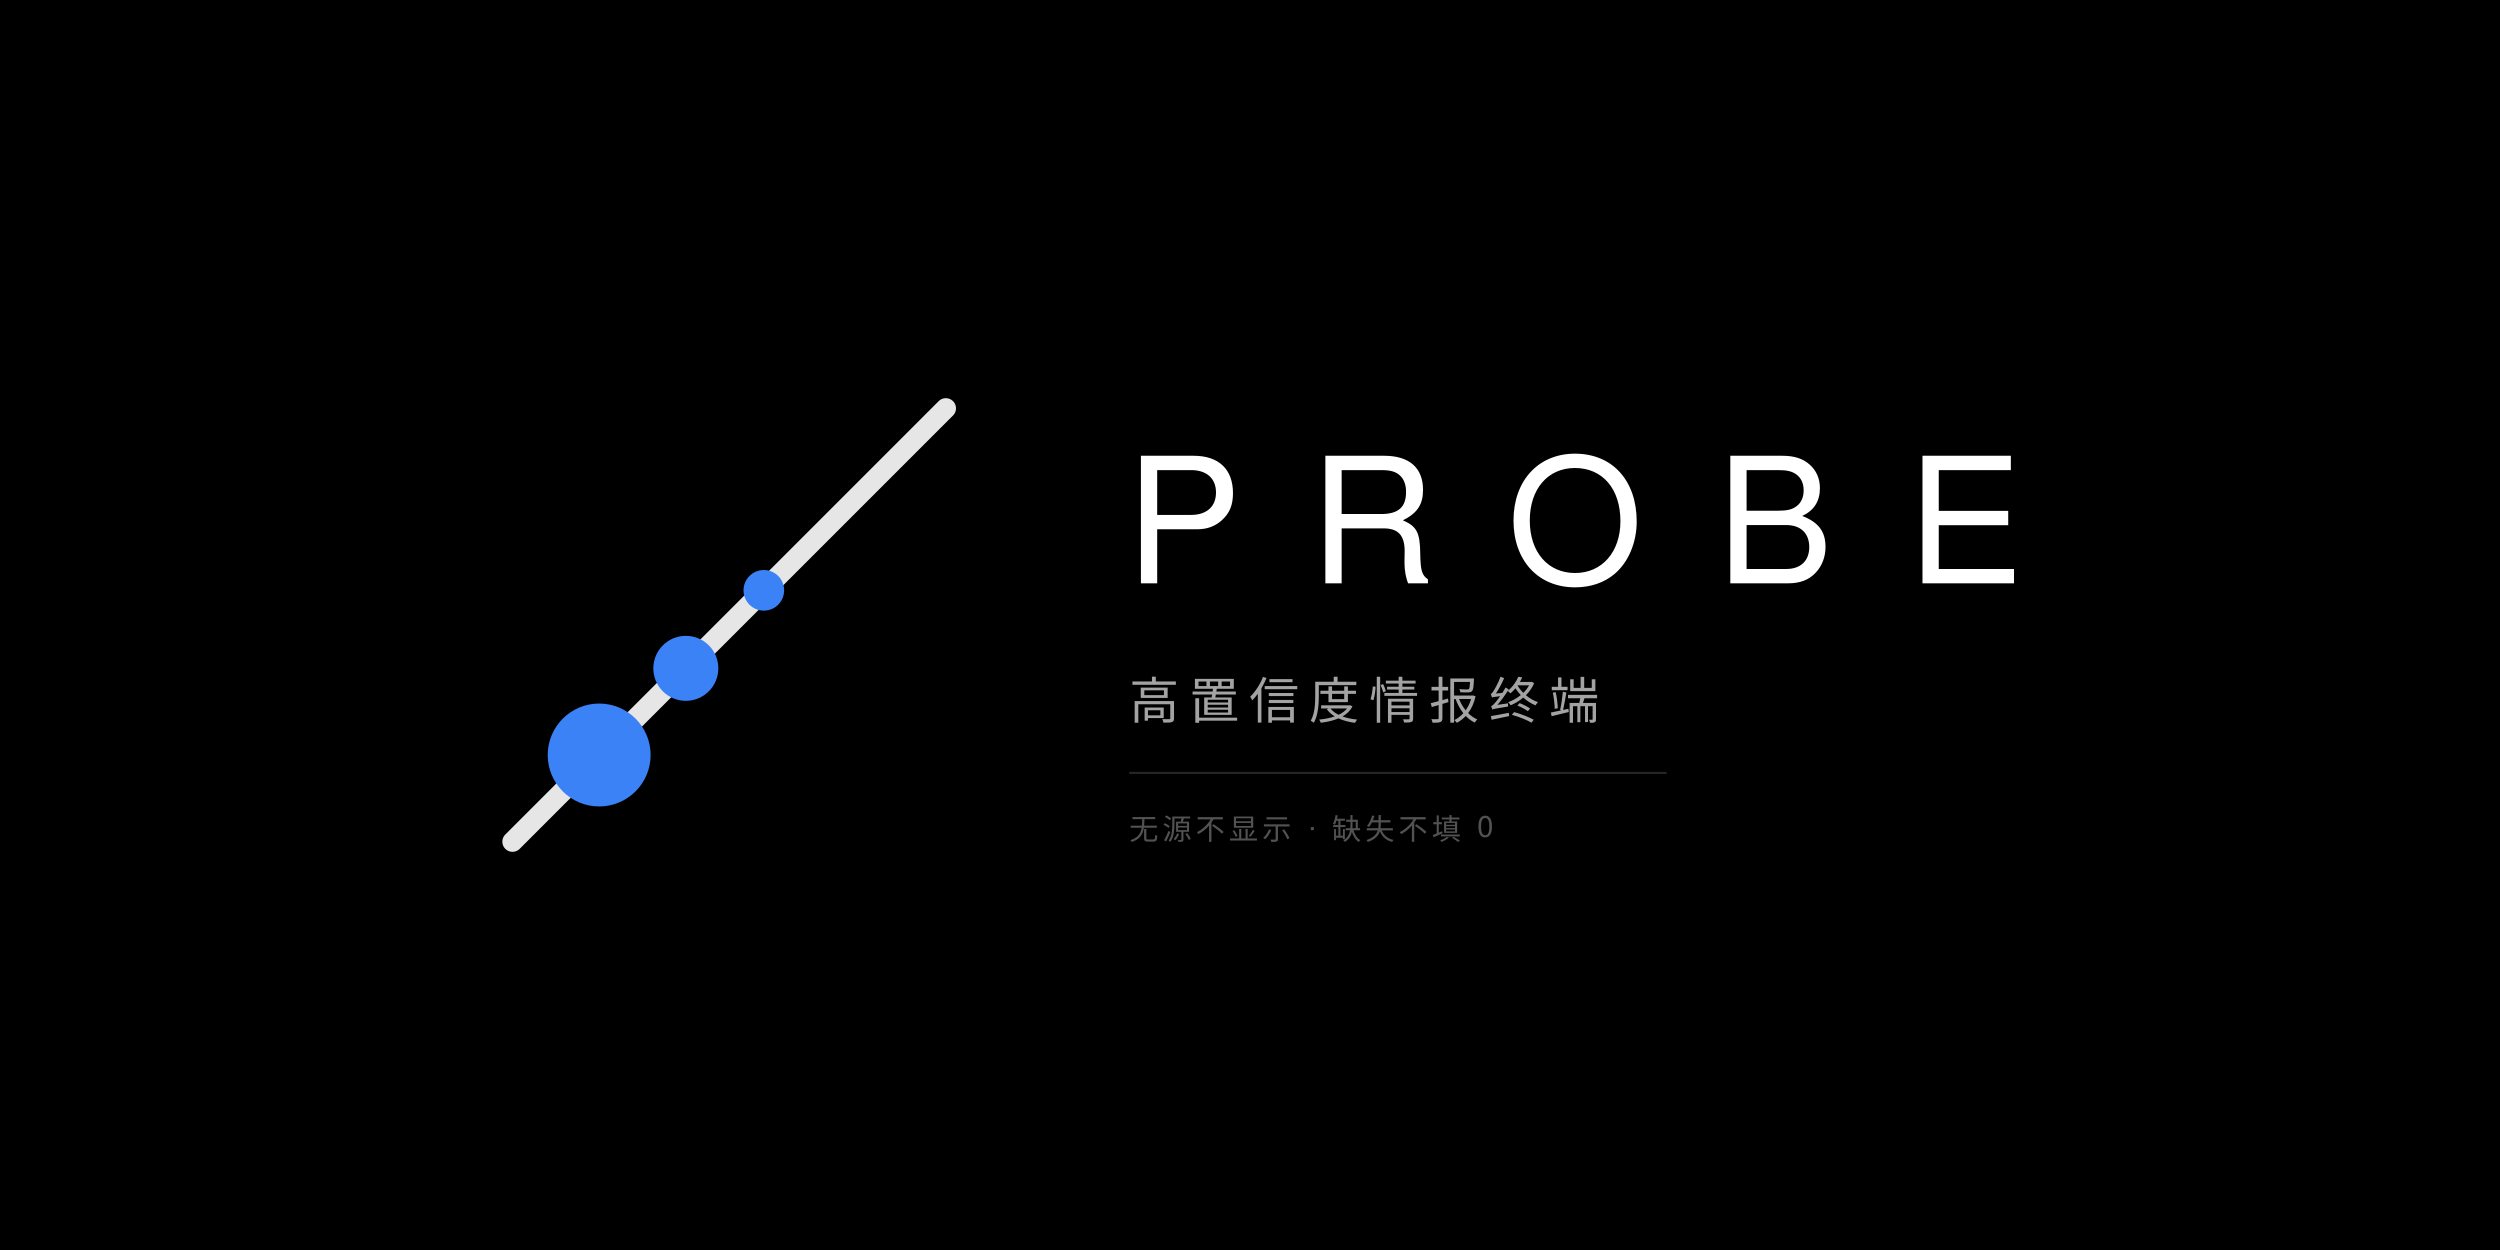
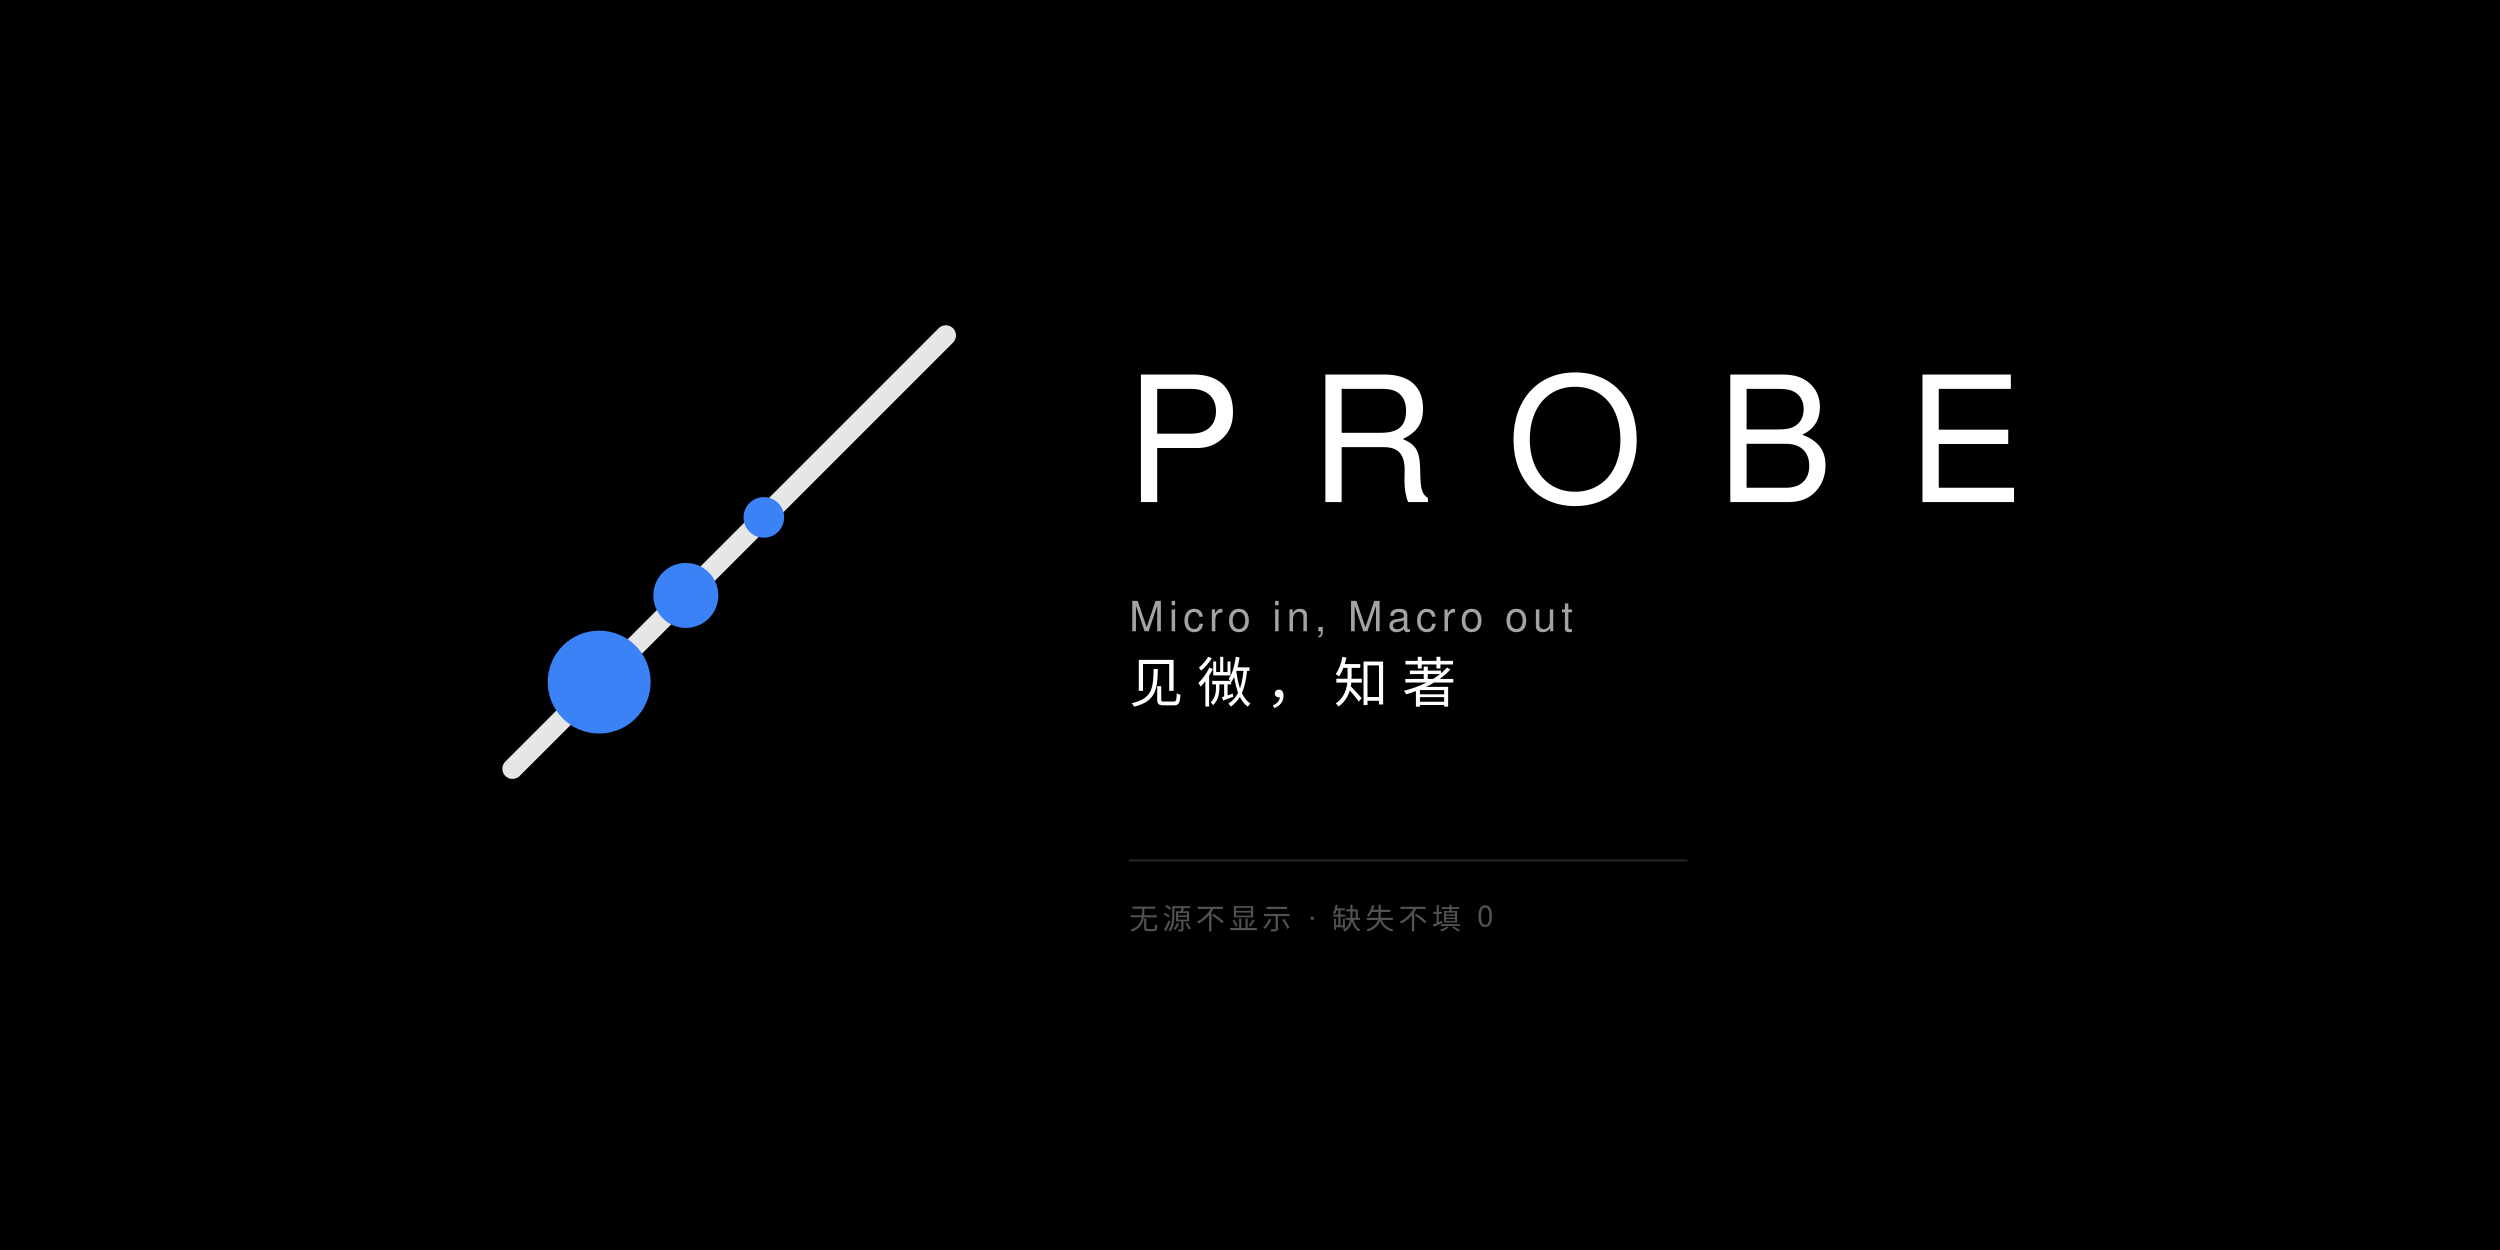
<svg xmlns="http://www.w3.org/2000/svg" width="2400" height="1200" viewBox="0 0 2400 1200" role="img" aria-label="探针 Probe">
  <rect width="2400" height="1200" fill="#000000" />
-   <g transform="translate(440 340) scale(13)">
-     <line x1="4" y1="36" x2="36" y2="4" stroke="#ffffff" stroke-opacity="0.9" stroke-width="1.5" stroke-linecap="round" />
-     <circle cx="10.4" cy="29.6" r="3.8" fill="#3b82f6" />
-     <circle cx="16.8" cy="23.2" r="2.4" fill="#3b82f6" />
-     <circle cx="22.56" cy="17.44" r="1.5" fill="#3b82f6" />
+   <g transform="translate(0 -58)">
+     <g transform="translate(440 328) scale(13)">
+       <line x1="4" y1="36" x2="36" y2="4" stroke="#ffffff" stroke-opacity="0.9" stroke-width="1.5" stroke-linecap="round" />
+       <circle cx="10.4" cy="29.6" r="3.8" fill="#3b82f6" />
+       <circle cx="16.8" cy="23.2" r="2.4" fill="#3b82f6" />
+       <circle cx="22.56" cy="17.44" r="1.5" fill="#3b82f6" />
+     </g>
+     <text x="1080" y="540" text-anchor="start" font-family="'Segoe UI', -apple-system, 'Helvetica Neue', Helvetica, Arial, 'PingFang SC', 'Microsoft YaHei', sans-serif" font-size="168" font-weight="200" letter-spacing="70.56" fill="#ffffff">PROBE</text>
+     <text x="1084" y="664" text-anchor="start" font-family="'Segoe UI', -apple-system, 'Helvetica Neue', Helvetica, Arial, 'PingFang SC', 'Microsoft YaHei', sans-serif" font-size="40" font-weight="300" letter-spacing="4.8" fill="#a3a3a3">Micro in, Macro out</text>
+     <text x="1084" y="732.24" text-anchor="start" font-family="'Segoe UI', -apple-system, 'Helvetica Neue', Helvetica, Arial, 'PingFang SC', 'Microsoft YaHei', sans-serif" font-size="52" font-weight="400" letter-spacing="13.52" fill="#ffffff">见微，知著</text>
+     <line x1="1084" y1="884" x2="1620" y2="884" stroke="#262626" stroke-width="2" />
+     <text x="1084" y="950" text-anchor="start" font-family="'Segoe UI', -apple-system, 'Helvetica Neue', Helvetica, Arial, 'PingFang SC', 'Microsoft YaHei', sans-serif" font-size="28" font-weight="400" letter-spacing="3.92" fill="#525252">无源不显示 · 缺失不填 0</text>
  </g>
-   <text x="1080" y="560" text-anchor="start" font-family="'Segoe UI', -apple-system, 'Helvetica Neue', Helvetica, Arial, 'PingFang SC', 'Microsoft YaHei', sans-serif" font-size="168" font-weight="200" letter-spacing="70.56" fill="#ffffff">PROBE</text>
-   <text x="1084" y="690" text-anchor="start" font-family="'Segoe UI', -apple-system, 'Helvetica Neue', Helvetica, Arial, 'PingFang SC', 'Microsoft YaHei', sans-serif" font-size="48" font-weight="400" letter-spacing="9.6" fill="#a3a3a3">高置信度情报终端</text>
-   <line x1="1084" y1="742" x2="1600" y2="742" stroke="#262626" stroke-width="2" />
-   <text x="1084" y="806" text-anchor="start" font-family="'Segoe UI', -apple-system, 'Helvetica Neue', Helvetica, Arial, 'PingFang SC', 'Microsoft YaHei', sans-serif" font-size="28" font-weight="400" letter-spacing="3.92" fill="#525252">无源不显示 · 缺失不填 0</text>
</svg>
